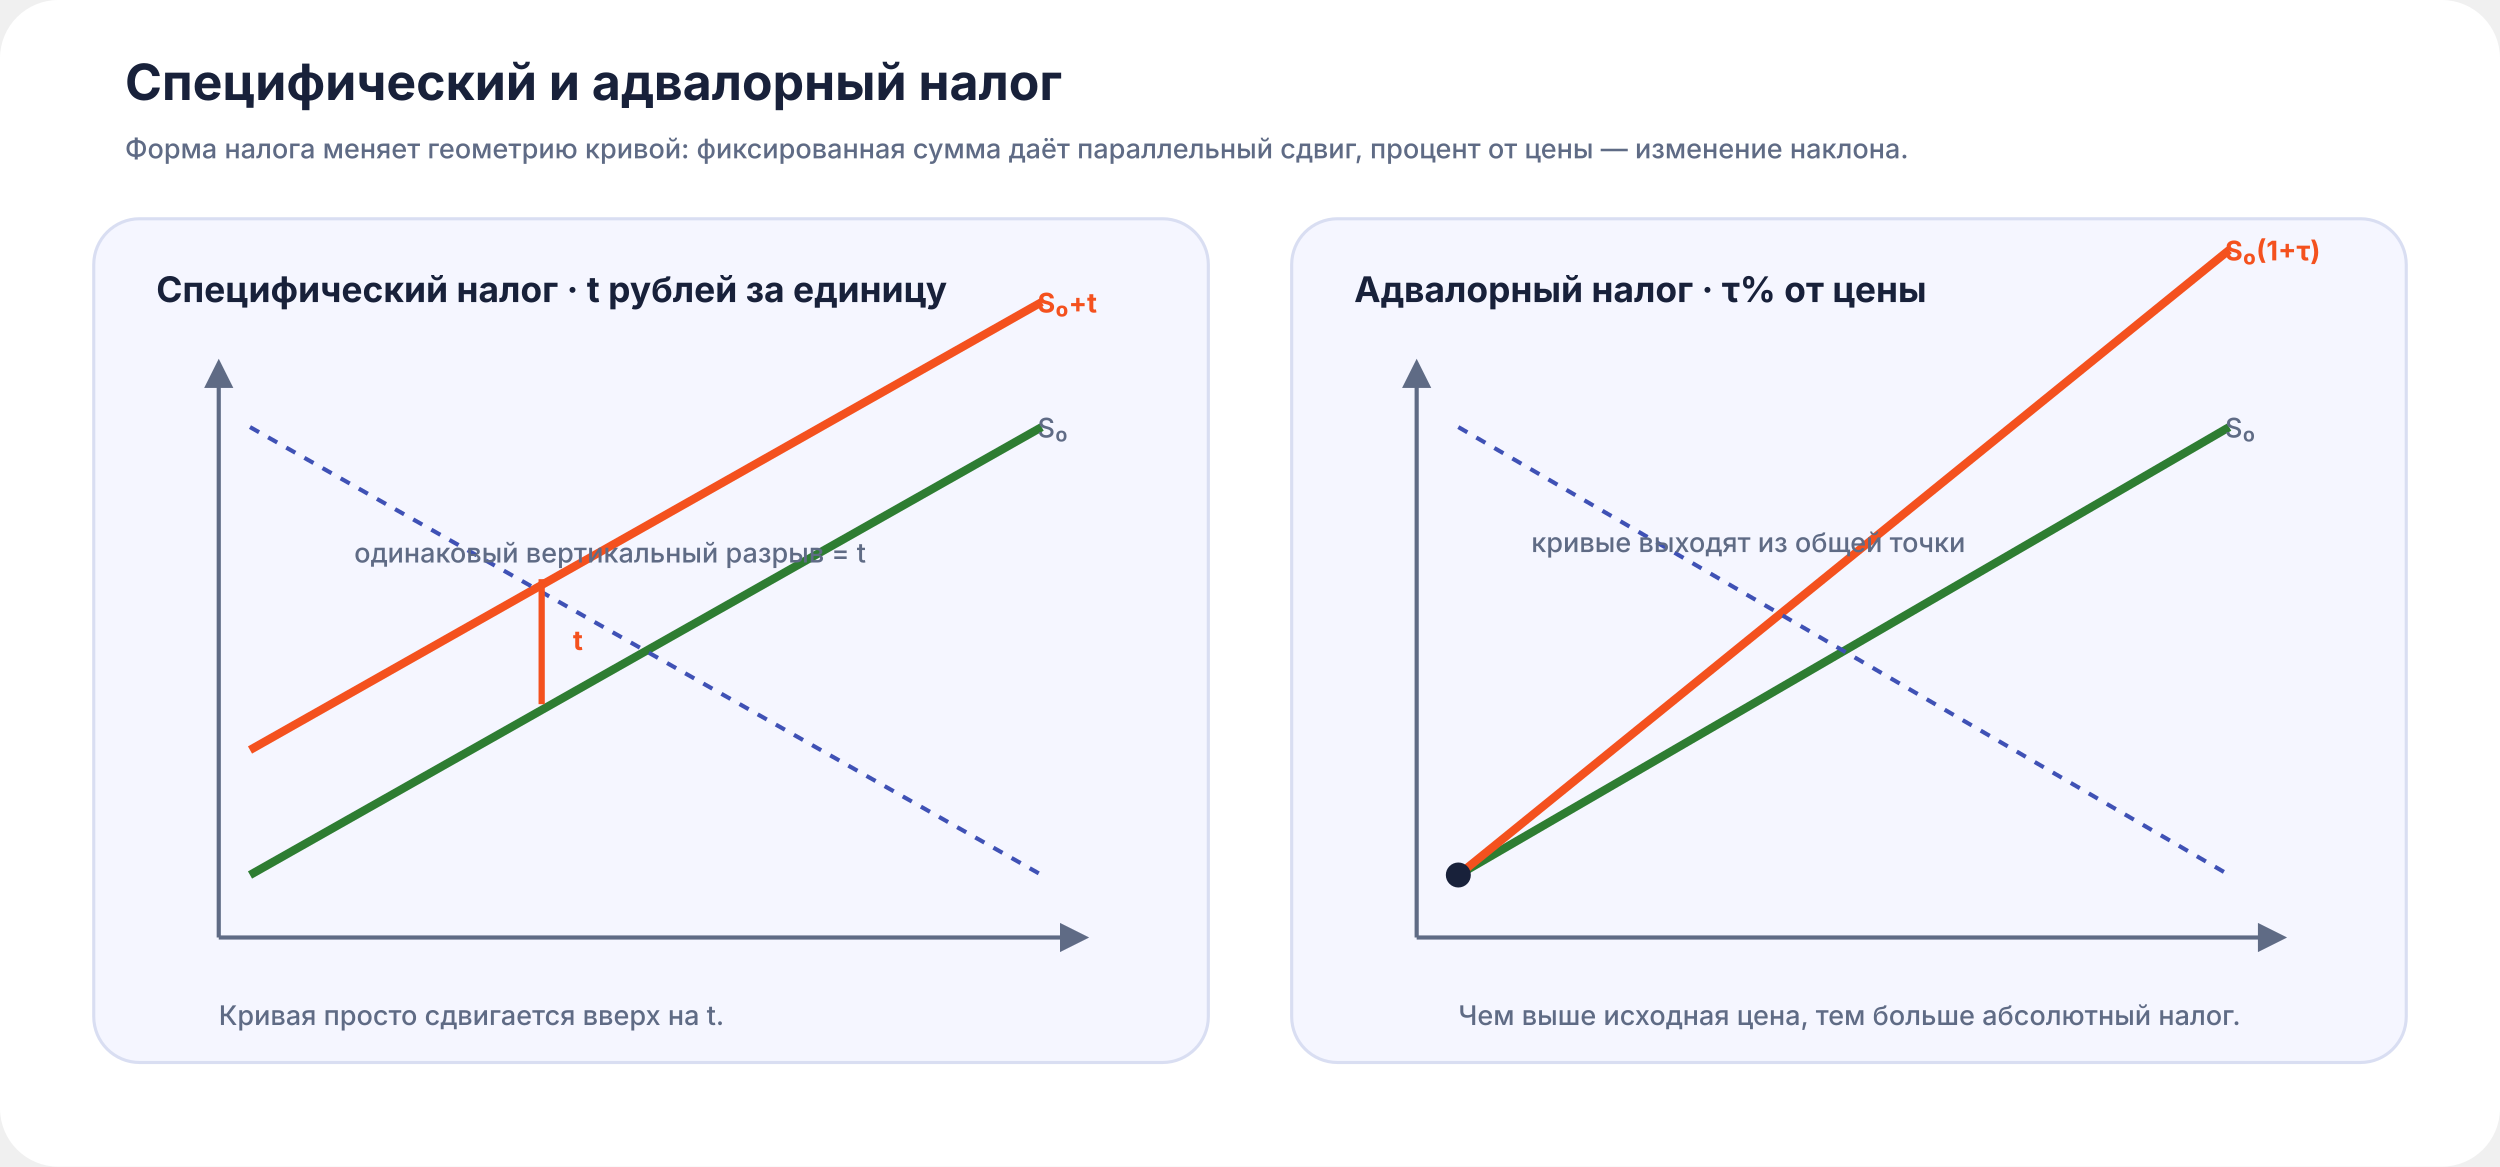
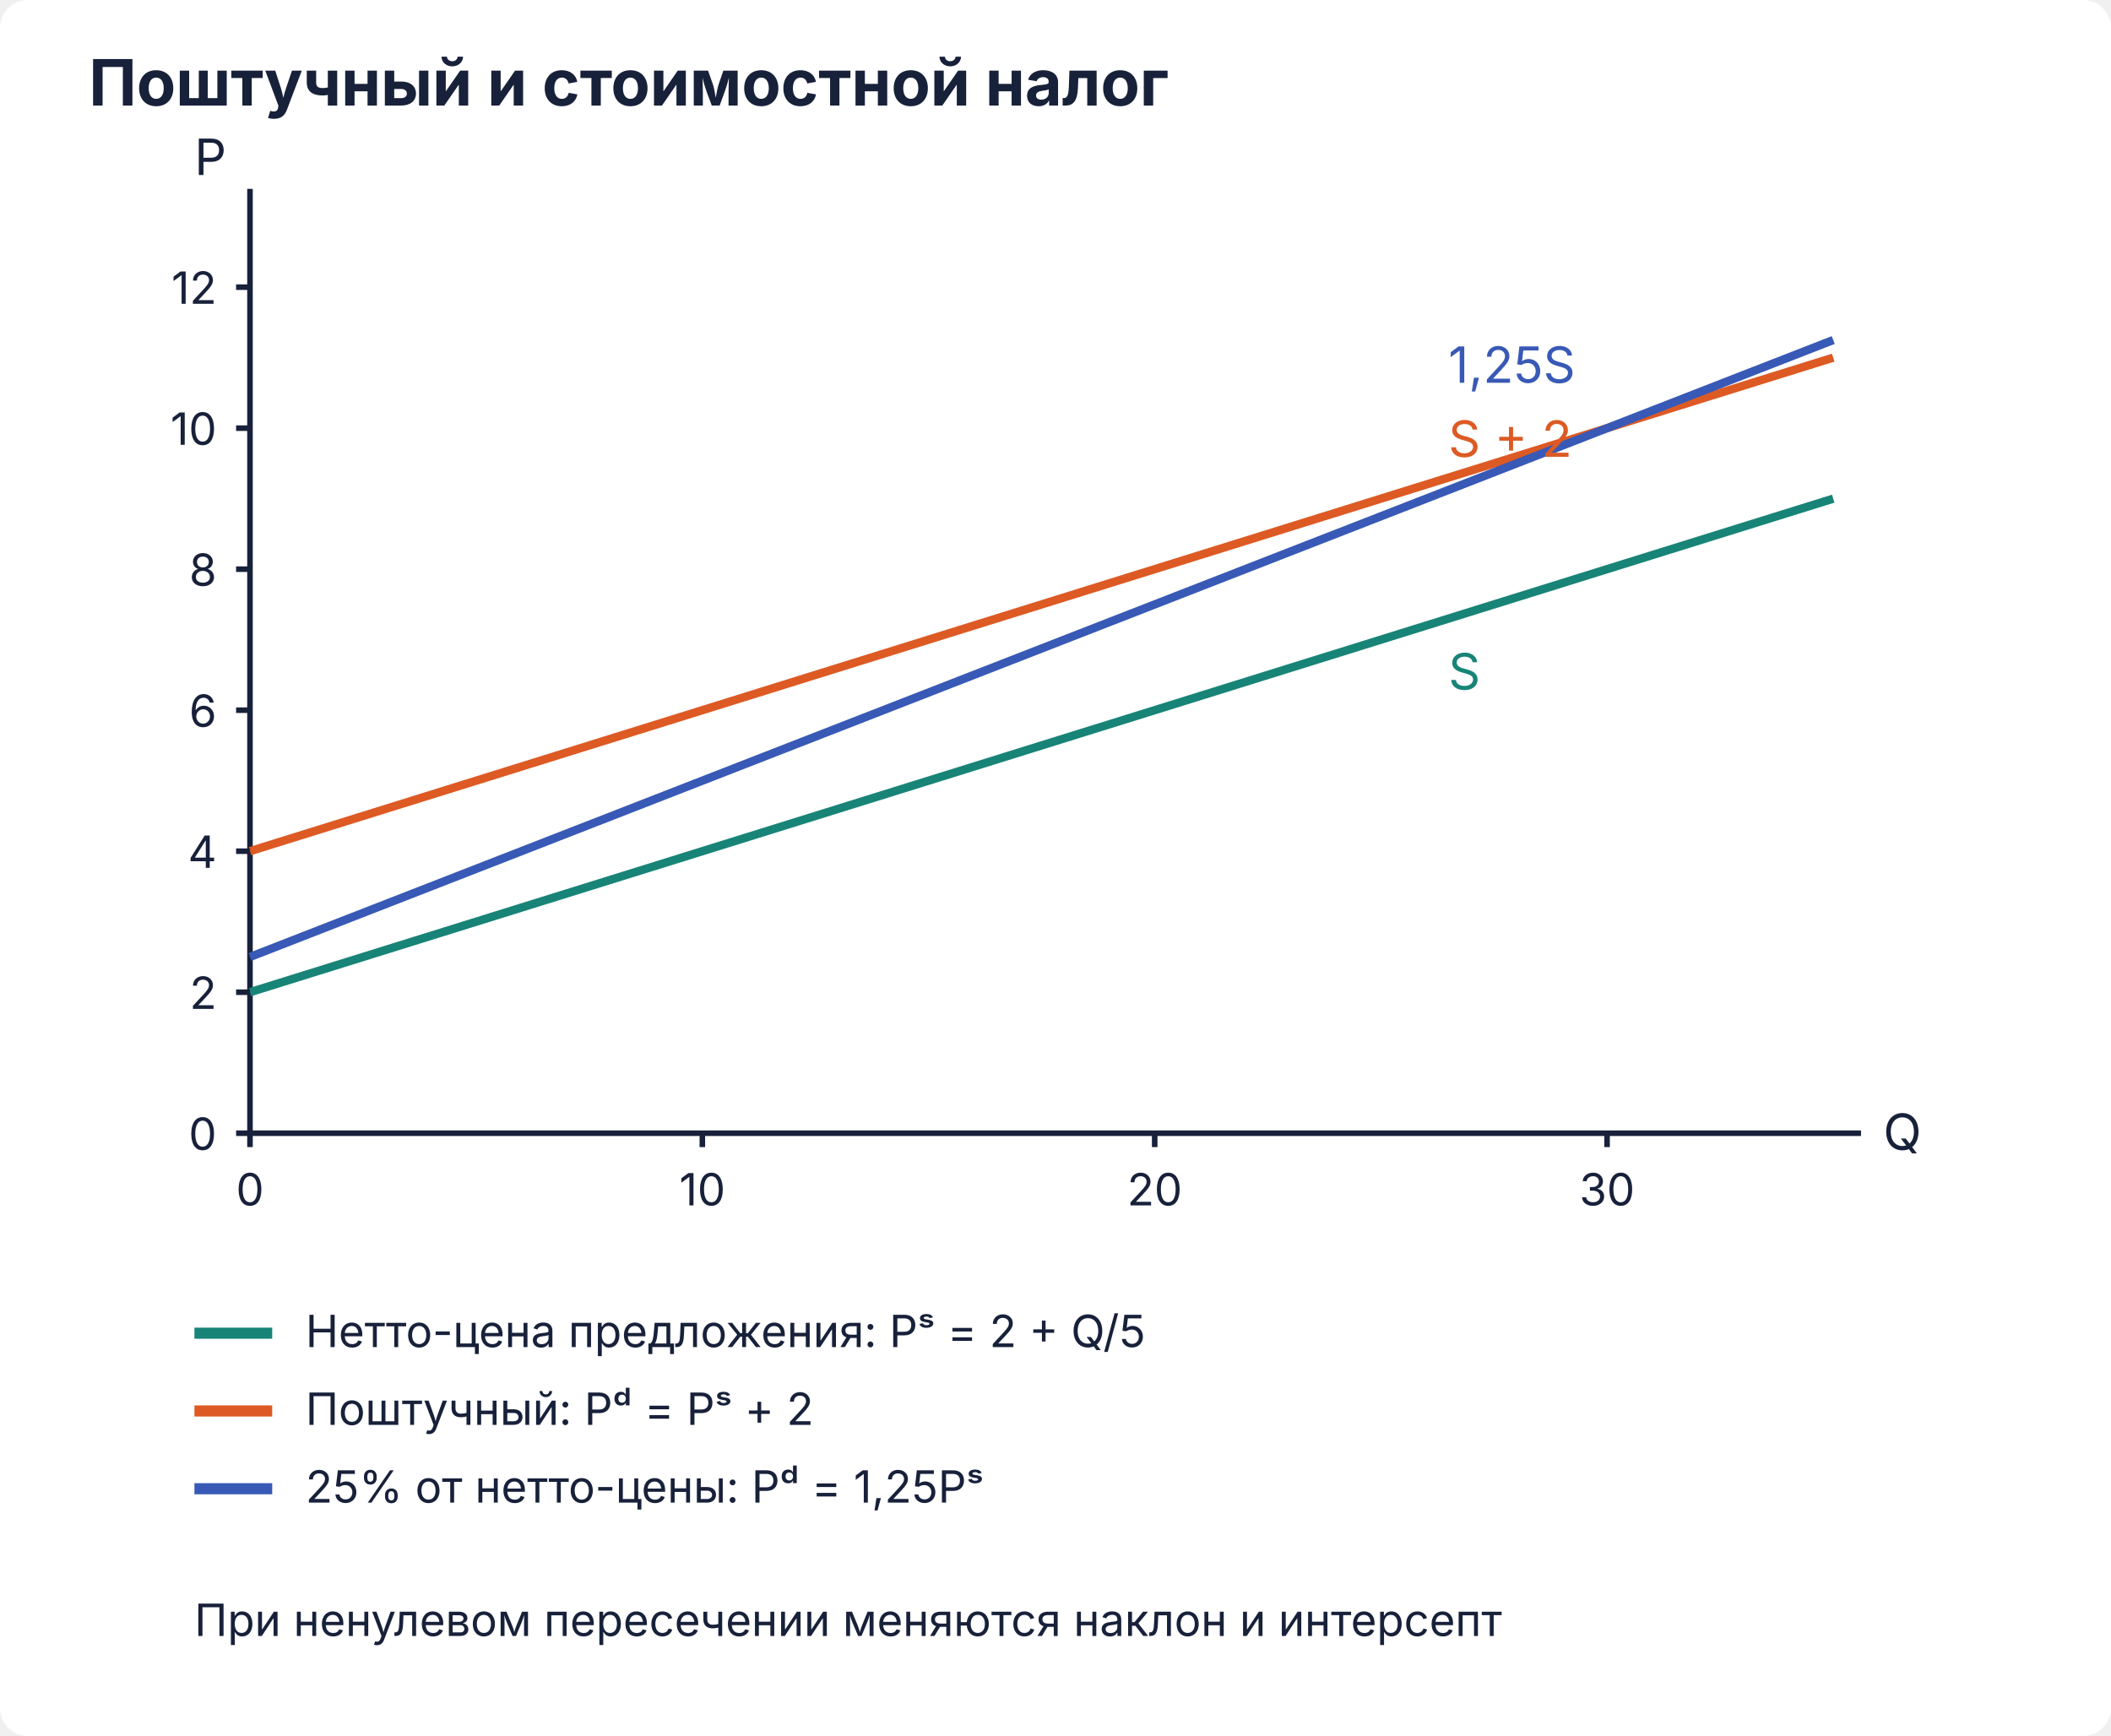
- <svg xmlns="http://www.w3.org/2000/svg" viewBox="0 0 1200 560" role="img" aria-labelledby="title desc">
-   <defs>
-     <marker id="a" viewBox="0 0 10 10" refX="8" refY="5" markerWidth="7" markerHeight="7" orient="auto">
-       <path d="M0 0L10 5L0 10Z" fill="#5f6b85" />
-     </marker>
-     <style>
-       .bg{fill:#fff}.card{fill:#f5f6ff;stroke:#d9def2;stroke-width:1.5}
-       .title{font:700 24px Inter,Arial,sans-serif;fill:#18213a}.sub{font:700 17px Inter,Arial,sans-serif;fill:#18213a}
-       .small{font:500 13px Inter,Arial,sans-serif;fill:#5f6b85}.axis{stroke:#5f6b85;stroke-width:2}
-       .s{stroke:#2e7d32;stroke-width:4;fill:none}.new{stroke:#f4511e;stroke-width:4;fill:none}.ray{stroke:#3f51b5;stroke-width:2;stroke-dasharray:5 5;fill:none}
-       .dot{fill:#18213a}.note{font:700 13px Inter,Arial,sans-serif;fill:#f4511e}
-     </style>
-   </defs>
-   <rect class="bg" width="1200" height="560" rx="28" />
-   <text x="60" y="48" class="title">Специфический и адвалорный налог</text>
-   <text x="60" y="76" class="small">Форма налога меняет геометрию кривой: фиксированная сумма даёт параллельный сдвиг, процент от цены — изменение наклона.</text>
-   <rect class="card" x="45" y="105" width="535" height="405" rx="22" />
-   <rect class="card" x="620" y="105" width="535" height="405" rx="22" />
-   <text x="75" y="145" class="sub">Специфический налог · t рублей за единицу</text>
-   <text x="650" y="145" class="sub">Адвалорный налог · τ% от цены</text>
-   <line x1="105" y1="450" x2="105" y2="175" class="axis" marker-end="url(#a)" />
-   <line x1="105" y1="450" x2="520" y2="450" class="axis" marker-end="url(#a)" />
-   <path d="M120 420 L500 205" class="s" />
-   <path d="M120 360 L500 145" class="new" />
-   <path d="M120 205 L500 420" class="ray" />
-   <text x="498" y="210" class="small" fill="#2e7d32">S₀</text>
-   <text x="498" y="150" class="note">S₀+t</text>
-   <text x="170" y="270" class="small">одинаковый вертикальный разрыв = t</text>
-   <line x1="260" y1="278" x2="260" y2="338" stroke="#f4511e" stroke-width="3" />
-   <text x="275" y="312" class="note">t</text>
-   <text x="105" y="492" class="small">Кривая просто сдвигается вверх на t.</text>
-   <line x1="680" y1="450" x2="680" y2="175" class="axis" marker-end="url(#a)" />
-   <line x1="680" y1="450" x2="1095" y2="450" class="axis" marker-end="url(#a)" />
-   <path d="M700 420 L1070 205" class="s" />
-   <path d="M700 420 L1070 120" class="new" />
-   <path d="M700 205 L1070 420" class="ray" />
-   <circle cx="700" cy="420" r="6" class="dot" />
-   <text x="1068" y="210" class="small" fill="#2e7d32">S₀</text>
-   <text x="1068" y="125" class="note">S₀(1+τ)</text>
-   <text x="735" y="265" class="small">кривые выходят из общей точки</text>
-   <text x="700" y="492" class="small">Чем выше исходная цена, тем больше абсолютный налог.</text>
+ <svg xmlns="http://www.w3.org/2000/svg" viewBox="0 0 760 625" role="img" aria-labelledby="title desc">
+   <style>text{font-family:system-ui,-apple-system,Segoe UI,sans-serif;fill:#18213a;font-size:18px} .small{font-size:16px;fill:#54627a} .heading{font-size:23px;font-weight:650}</style>
+   <rect width="760" height="625" rx="10" fill="#fff" />
+   <text x="32.00" y="38.00" text-anchor="start" class="heading" style="fill:#18213a">Поштучный и стоимостной налог</text>
+   <path d="M90.000,408.000 L670.000,408.000" fill="none" stroke="#18213a" stroke-width="2" />
+   <path d="M90.000,408.000 L90.000,68.000" fill="none" stroke="#18213a" stroke-width="2" />
+   <text x="678.00" y="414.00" text-anchor="start" class="" style="fill:#18213a">Q</text>
+   <text x="70.00" y="63.00" text-anchor="start" class="" style="fill:#18213a">P</text>
+   <polyline points="90.000,357.231 93.562,356.120 97.125,355.010 100.688,353.899 104.250,352.788 107.812,351.678 111.375,350.567 114.938,349.457 118.500,348.346 122.062,347.236 125.625,346.125 129.188,345.014 132.750,343.904 136.312,342.793 139.875,341.683 143.438,340.572 147.000,339.462 150.562,338.351 154.125,337.240 157.688,336.130 161.250,335.019 164.812,333.909 168.375,332.798 171.938,331.688 175.500,330.577 179.062,329.466 182.625,328.356 186.188,327.245 189.750,326.135 193.312,325.024 196.875,323.913 200.438,322.803 204.000,321.692 207.562,320.582 211.125,319.471 214.688,318.361 218.250,317.250 221.812,316.139 225.375,315.029 228.938,313.918 232.500,312.808 236.062,311.697 239.625,310.587 243.188,309.476 246.750,308.365 250.312,307.255 253.875,306.144 257.438,305.034 261.000,303.923 264.562,302.812 268.125,301.702 271.688,300.591 275.250,299.481 278.812,298.370 282.375,297.260 285.938,296.149 289.500,295.038 293.062,293.928 296.625,292.817 300.188,291.707 303.750,290.596 307.312,289.486 310.875,288.375 314.438,287.264 318.000,286.154 321.562,285.043 325.125,283.933 328.688,282.822 332.250,281.712 335.812,280.601 339.375,279.490 342.938,278.380 346.500,277.269 350.062,276.159 353.625,275.048 357.188,273.938 360.750,272.827 364.312,271.716 367.875,270.606 371.438,269.495 375.000,268.385 378.562,267.274 382.125,266.163 385.688,265.053 389.250,263.942 392.812,262.832 396.375,261.721 399.938,260.611 403.500,259.500 407.062,258.389 410.625,257.279 414.188,256.168 417.750,255.058 421.312,253.947 424.875,252.837 428.438,251.726 432.000,250.615 435.562,249.505 439.125,248.394 442.688,247.284 446.250,246.173 449.812,245.062 453.375,243.952 456.938,242.841 460.500,241.731 464.062,240.620 467.625,239.510 471.188,238.399 474.750,237.288 478.312,236.178 481.875,235.067 485.438,233.957 489.000,232.846 492.562,231.736 496.125,230.625 499.688,229.514 503.250,228.404 506.812,227.293 510.375,226.183 513.938,225.072 517.500,223.962 521.062,222.851 524.625,221.740 528.188,220.630 531.750,219.519 535.312,218.409 538.875,217.298 542.438,216.187 546.000,215.077 549.562,213.966 553.125,212.856 556.688,211.745 560.250,210.635 563.812,209.524 567.375,208.413 570.938,207.303 574.500,206.192 578.062,205.082 581.625,203.971 585.188,202.861 588.750,201.750 592.312,200.639 595.875,199.529 599.438,198.418 603.000,197.308 606.562,196.197 610.125,195.087 613.688,193.976 617.250,192.865 620.812,191.755 624.375,190.644 627.938,189.534 631.500,188.423 635.062,187.312 638.625,186.202 642.188,185.091 645.750,183.981 649.312,182.870 652.875,181.760 656.438,180.649 660.000,179.538" fill="none" fill-opacity="1" stroke="#178477" stroke-width="3" stroke-linejoin="round" />
+   <polyline points="90.000,306.462 93.562,305.351 97.125,304.240 100.688,303.130 104.250,302.019 107.812,300.909 111.375,299.798 114.938,298.688 118.500,297.577 122.062,296.466 125.625,295.356 129.188,294.245 132.750,293.135 136.312,292.024 139.875,290.913 143.438,289.803 147.000,288.692 150.562,287.582 154.125,286.471 157.688,285.361 161.250,284.250 164.812,283.139 168.375,282.029 171.938,280.918 175.500,279.808 179.062,278.697 182.625,277.587 186.188,276.476 189.750,275.365 193.312,274.255 196.875,273.144 200.438,272.034 204.000,270.923 207.562,269.812 211.125,268.702 214.688,267.591 218.250,266.481 221.812,265.370 225.375,264.260 228.938,263.149 232.500,262.038 236.062,260.928 239.625,259.817 243.188,258.707 246.750,257.596 250.312,256.486 253.875,255.375 257.438,254.264 261.000,253.154 264.562,252.043 268.125,250.933 271.688,249.822 275.250,248.712 278.812,247.601 282.375,246.490 285.938,245.380 289.500,244.269 293.062,243.159 296.625,242.048 300.188,240.937 303.750,239.827 307.312,238.716 310.875,237.606 314.438,236.495 318.000,235.385 321.562,234.274 325.125,233.163 328.688,232.053 332.250,230.942 335.812,229.832 339.375,228.721 342.938,227.611 346.500,226.500 350.062,225.389 353.625,224.279 357.188,223.168 360.750,222.058 364.312,220.947 367.875,219.837 371.438,218.726 375.000,217.615 378.562,216.505 382.125,215.394 385.688,214.284 389.250,213.173 392.812,212.062 396.375,210.952 399.938,209.841 403.500,208.731 407.062,207.620 410.625,206.510 414.188,205.399 417.750,204.288 421.312,203.178 424.875,202.067 428.438,200.957 432.000,199.846 435.562,198.736 439.125,197.625 442.688,196.514 446.250,195.404 449.812,194.293 453.375,193.183 456.938,192.072 460.500,190.962 464.062,189.851 467.625,188.740 471.188,187.630 474.750,186.519 478.312,185.409 481.875,184.298 485.438,183.188 489.000,182.077 492.562,180.966 496.125,179.856 499.688,178.745 503.250,177.635 506.812,176.524 510.375,175.413 513.938,174.303 517.500,173.192 521.062,172.082 524.625,170.971 528.188,169.861 531.750,168.750 535.312,167.639 538.875,166.529 542.438,165.418 546.000,164.308 549.562,163.197 553.125,162.087 556.688,160.976 560.250,159.865 563.812,158.755 567.375,157.644 570.938,156.534 574.500,155.423 578.062,154.312 581.625,153.202 585.188,152.091 588.750,150.981 592.312,149.870 595.875,148.760 599.438,147.649 603.000,146.538 606.562,145.428 610.125,144.317 613.688,143.207 617.250,142.096 620.812,140.986 624.375,139.875 627.938,138.764 631.500,137.654 635.062,136.543 638.625,135.433 642.188,134.322 645.750,133.212 649.312,132.101 652.875,130.990 656.438,129.880 660.000,128.769" fill="none" fill-opacity="1" stroke="#dd5a24" stroke-width="3" stroke-linejoin="round" />
+   <polyline points="90.000,344.538 93.562,343.150 97.125,341.762 100.688,340.374 104.250,338.986 107.812,337.597 111.375,336.209 114.938,334.821 118.500,333.433 122.062,332.044 125.625,330.656 129.188,329.268 132.750,327.880 136.312,326.492 139.875,325.103 143.438,323.715 147.000,322.327 150.562,320.939 154.125,319.550 157.688,318.162 161.250,316.774 164.812,315.386 168.375,313.998 171.938,312.609 175.500,311.221 179.062,309.833 182.625,308.445 186.188,307.056 189.750,305.668 193.312,304.280 196.875,302.892 200.438,301.504 204.000,300.115 207.562,298.727 211.125,297.339 214.688,295.951 218.250,294.562 221.812,293.174 225.375,291.786 228.938,290.398 232.500,289.010 236.062,287.621 239.625,286.233 243.188,284.845 246.750,283.457 250.312,282.069 253.875,280.680 257.438,279.292 261.000,277.904 264.562,276.516 268.125,275.127 271.688,273.739 275.250,272.351 278.812,270.963 282.375,269.575 285.938,268.186 289.500,266.798 293.062,265.410 296.625,264.022 300.188,262.633 303.750,261.245 307.312,259.857 310.875,258.469 314.438,257.081 318.000,255.692 321.562,254.304 325.125,252.916 328.688,251.528 332.250,250.139 335.812,248.751 339.375,247.363 342.938,245.975 346.500,244.587 350.062,243.198 353.625,241.810 357.188,240.422 360.750,239.034 364.312,237.645 367.875,236.257 371.438,234.869 375.000,233.481 378.562,232.093 382.125,230.704 385.688,229.316 389.250,227.928 392.812,226.540 396.375,225.151 399.938,223.763 403.500,222.375 407.062,220.987 410.625,219.599 414.188,218.210 417.750,216.822 421.312,215.434 424.875,214.046 428.438,212.657 432.000,211.269 435.562,209.881 439.125,208.493 442.688,207.105 446.250,205.716 449.812,204.328 453.375,202.940 456.938,201.552 460.500,200.163 464.062,198.775 467.625,197.387 471.188,195.999 474.750,194.611 478.312,193.222 481.875,191.834 485.438,190.446 489.000,189.058 492.562,187.669 496.125,186.281 499.688,184.893 503.250,183.505 506.812,182.117 510.375,180.728 513.938,179.340 517.500,177.952 521.062,176.564 524.625,175.175 528.188,173.787 531.750,172.399 535.312,171.011 538.875,169.623 542.438,168.234 546.000,166.846 549.562,165.458 553.125,164.070 556.688,162.681 560.250,161.293 563.812,159.905 567.375,158.517 570.938,157.129 574.500,155.740 578.062,154.352 581.625,152.964 585.188,151.576 588.750,150.188 592.312,148.799 595.875,147.411 599.438,146.023 603.000,144.635 606.562,143.246 610.125,141.858 613.688,140.470 617.250,139.082 620.812,137.694 624.375,136.305 627.938,134.917 631.500,133.529 635.062,132.141 638.625,130.752 642.188,129.364 645.750,127.976 649.312,126.588 652.875,125.200 656.438,123.811 660.000,122.423" fill="none" fill-opacity="1" stroke="#3859b5" stroke-width="3" stroke-linejoin="round" />
+   <path d="M90.000,408.000 L90.000,413.000" fill="none" stroke="#18213a" stroke-width="2" />
+   <text x="90.00" y="434.00" text-anchor="middle" class="small" style="fill:#18213a">0</text>
+   <path d="M252.857,408.000 L252.857,413.000" fill="none" stroke="#18213a" stroke-width="2" />
+   <text x="252.86" y="434.00" text-anchor="middle" class="small" style="fill:#18213a">10</text>
+   <path d="M415.714,408.000 L415.714,413.000" fill="none" stroke="#18213a" stroke-width="2" />
+   <text x="415.71" y="434.00" text-anchor="middle" class="small" style="fill:#18213a">20</text>
+   <path d="M578.571,408.000 L578.571,413.000" fill="none" stroke="#18213a" stroke-width="2" />
+   <text x="578.57" y="434.00" text-anchor="middle" class="small" style="fill:#18213a">30</text>
+   <path d="M85.000,408.000 L90.000,408.000" fill="none" stroke="#18213a" stroke-width="2" />
+   <text x="78.00" y="414.00" text-anchor="end" class="small" style="fill:#18213a">0</text>
+   <path d="M85.000,357.231 L90.000,357.231" fill="none" stroke="#18213a" stroke-width="2" />
+   <text x="78.00" y="363.23" text-anchor="end" class="small" style="fill:#18213a">2</text>
+   <path d="M85.000,306.462 L90.000,306.462" fill="none" stroke="#18213a" stroke-width="2" />
+   <text x="78.00" y="312.46" text-anchor="end" class="small" style="fill:#18213a">4</text>
+   <path d="M85.000,255.692 L90.000,255.692" fill="none" stroke="#18213a" stroke-width="2" />
+   <text x="78.00" y="261.69" text-anchor="end" class="small" style="fill:#18213a">6</text>
+   <path d="M85.000,204.923 L90.000,204.923" fill="none" stroke="#18213a" stroke-width="2" />
+   <text x="78.00" y="210.92" text-anchor="end" class="small" style="fill:#18213a">8</text>
+   <path d="M85.000,154.154 L90.000,154.154" fill="none" stroke="#18213a" stroke-width="2" />
+   <text x="78.00" y="160.15" text-anchor="end" class="small" style="fill:#18213a">10</text>
+   <path d="M85.000,103.385 L90.000,103.385" fill="none" stroke="#18213a" stroke-width="2" />
+   <text x="78.00" y="109.38" text-anchor="end" class="small" style="fill:#18213a">12</text>
+   <text x="521.43" y="248.23" text-anchor="start" class="" style="fill:#178477">S</text>
+   <text x="521.43" y="164.46" text-anchor="start" class="" style="fill:#dd5a24">S + 2</text>
+   <text x="521.43" y="137.81" text-anchor="start" class="" style="fill:#3859b5">1,25S</text>
+   <path d="M70.000,480.000 L98.000,480.000" fill="none" stroke="#178477" stroke-width="4" />
+   <text x="110.00" y="485.00" text-anchor="start" class="small" style="fill:#18213a">Нетто-цена предложения: Pˢ = 2 + Q/5</text>
+   <path d="M70.000,508.000 L98.000,508.000" fill="none" stroke="#dd5a24" stroke-width="4" />
+   <text x="110.00" y="513.00" text-anchor="start" class="small" style="fill:#18213a">Поштучный: Pᵈ = Pˢ + 2</text>
+   <path d="M70.000,536.000 L98.000,536.000" fill="none" stroke="#3859b5" stroke-width="4" />
+   <text x="110.00" y="541.00" text-anchor="start" class="small" style="fill:#18213a">25% от нетто-цены: Pᵈ = 1,25Pˢ</text>
+   <text x="70.00" y="589.00" text-anchor="start" class="small" style="fill:#18213a">При ненулевом пересечении меняются наклон и интерсепт</text>
</svg>
